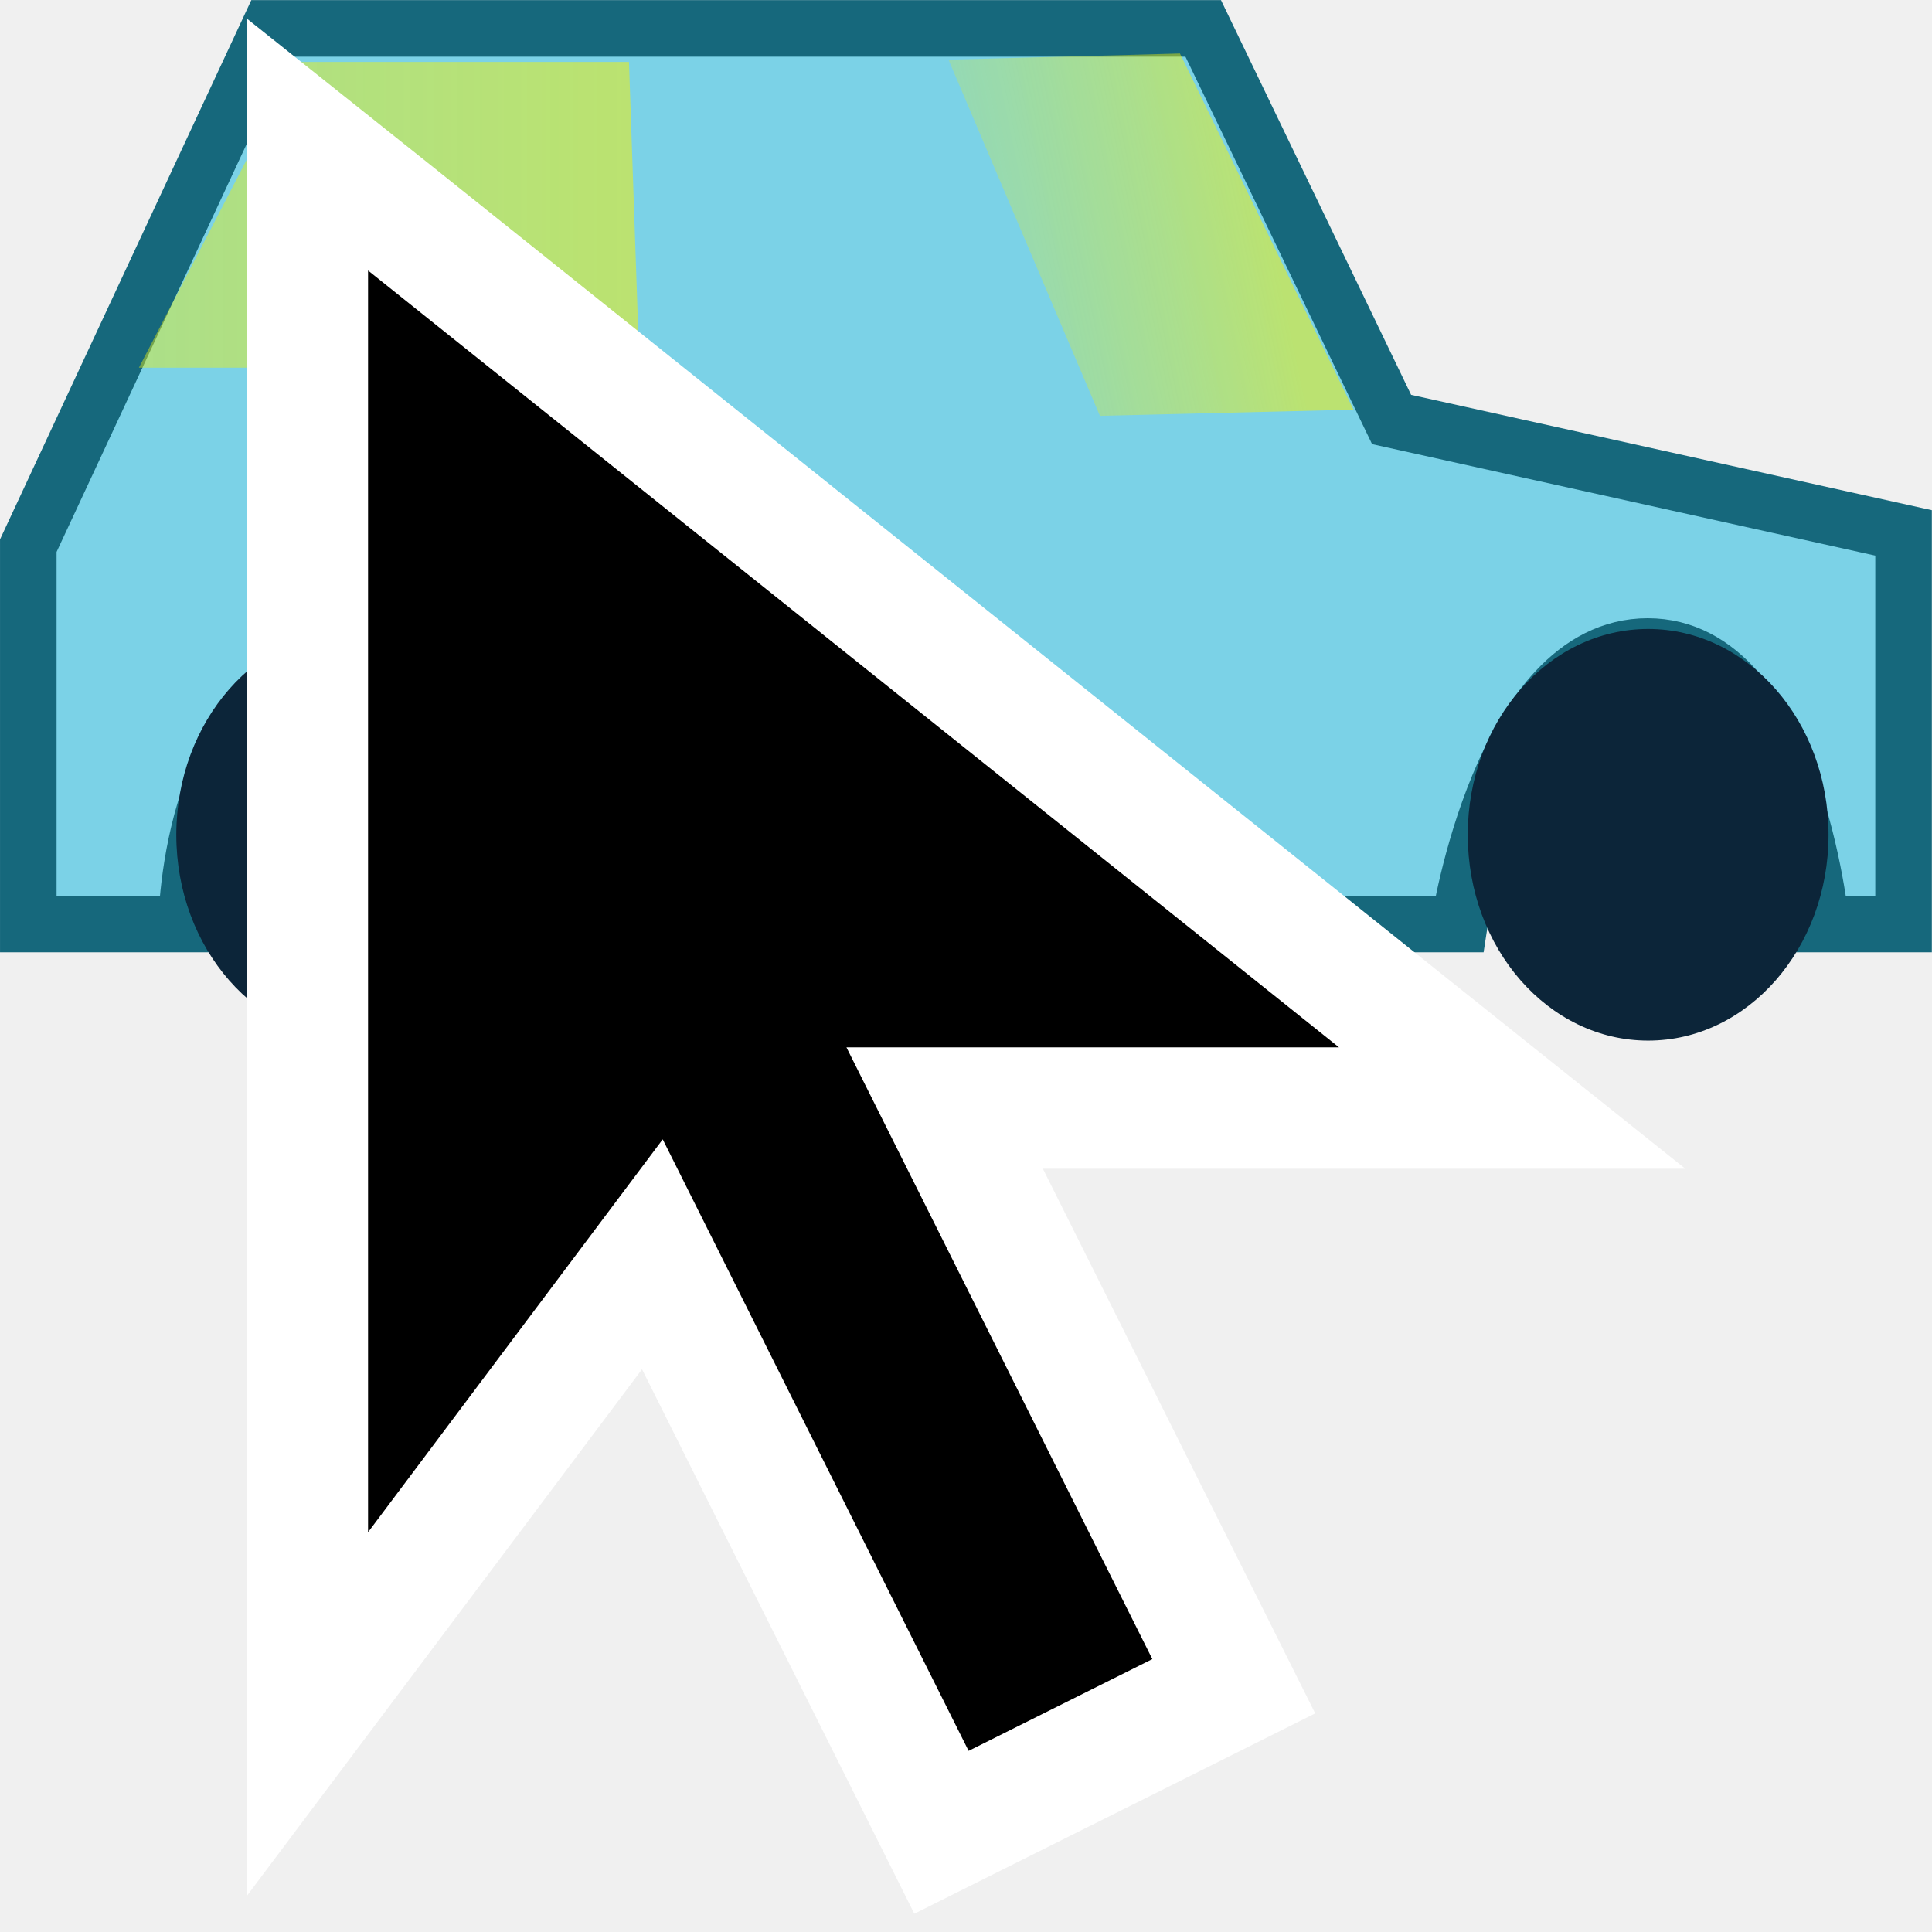
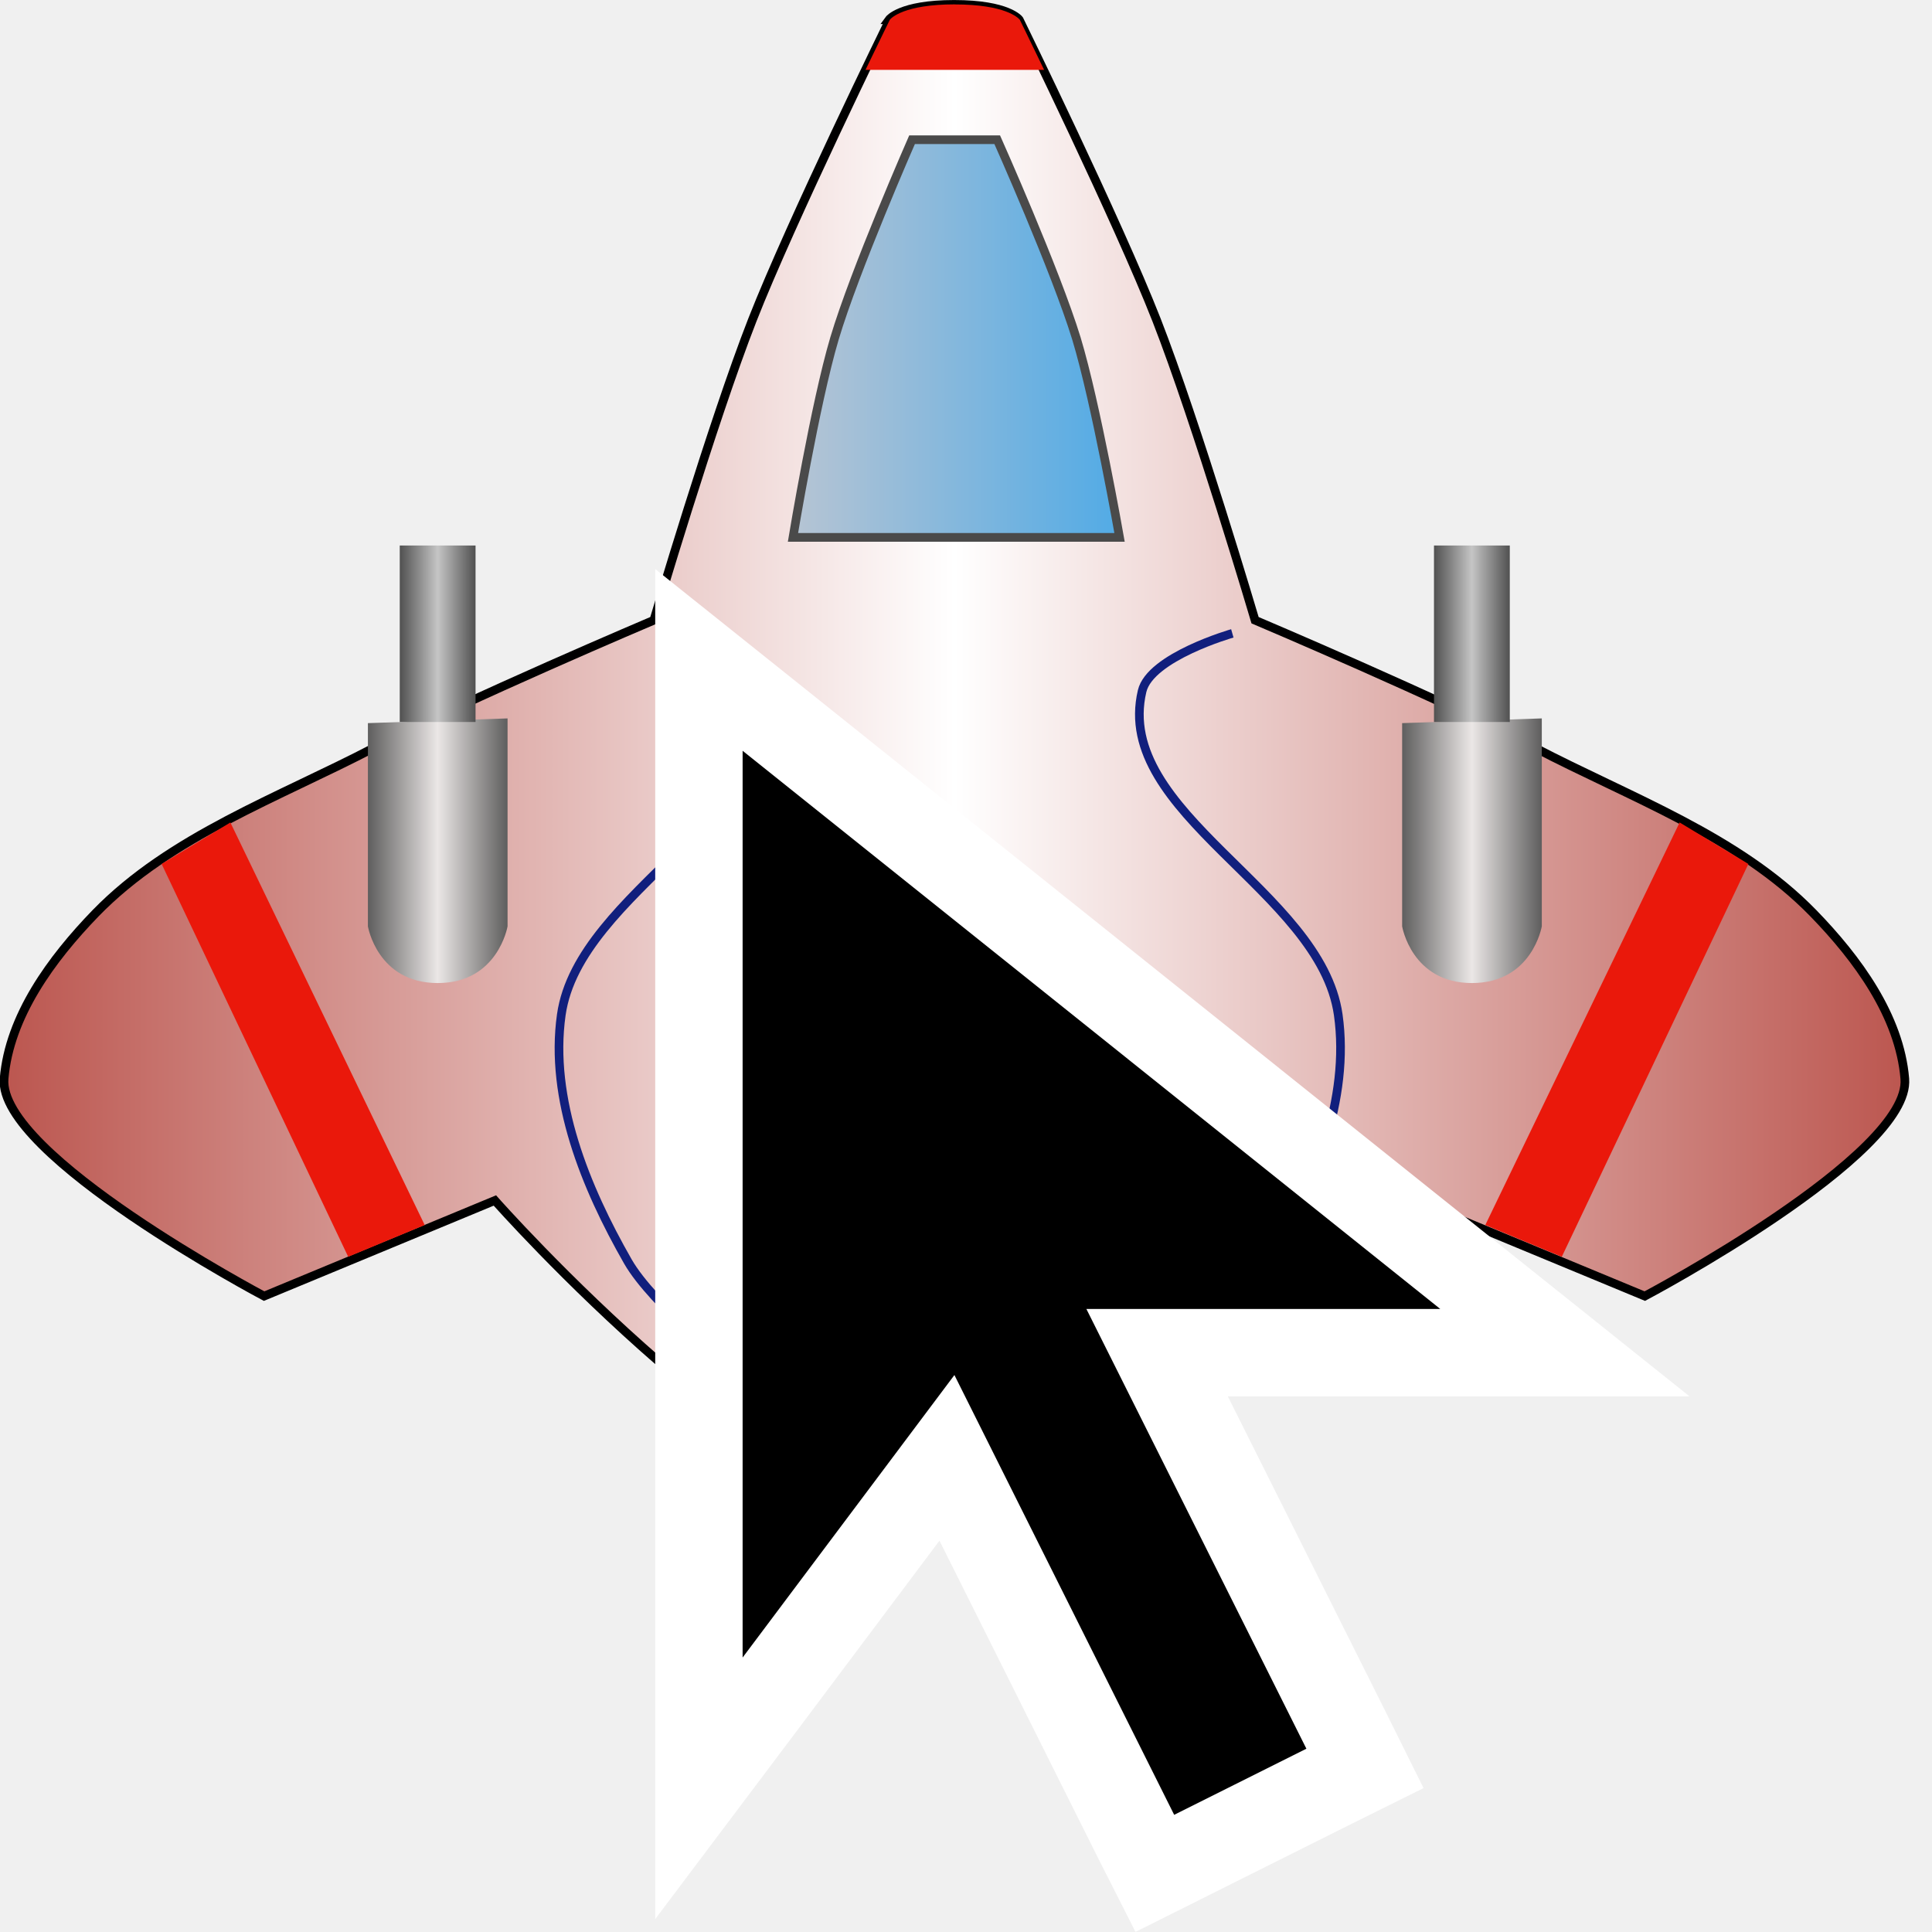
<svg xmlns="http://www.w3.org/2000/svg" xmlns:xlink="http://www.w3.org/1999/xlink" width="32" height="32" viewBox="0 0 8.467 8.467" version="1.1" id="svg1517" xml:space="preserve">
  <defs id="defs1514">
-     <linearGradient id="linearGradient13">
-       <stop style="stop-color:#f7f202;stop-opacity:0.529;" offset="0" id="stop12" />
-       <stop style="stop-color:#eaf00f;stop-opacity:0.429;" offset="1" id="stop13" />
+     <linearGradient xlink:href="#linearGradient38" id="linearGradient178" gradientUnits="userSpaceOnUse" gradientTransform="matrix(0.3066958,0,0,0.3066958,100.1159,194.3422)" x1="93.034" y1="162.212" x2="96.042" y2="162.212" />
+     <linearGradient id="linearGradient38">
+       <stop style="stop-color:#515151;stop-opacity:1;" offset="0" id="stop38" />
+       <stop style="stop-color:#ebe7e6;stop-opacity:1;" offset="0.5" id="stop40" />
+       <stop style="stop-color:#515151;stop-opacity:1;" offset="1" id="stop39" />
    </linearGradient>
-     <linearGradient id="linearGradient10">
-       <stop style="stop-color:#f7f202;stop-opacity:0.974;" offset="0" id="stop10" />
-       <stop style="stop-color:#eaf00f;stop-opacity:0.429;" offset="1" id="stop11" />
+     <linearGradient xlink:href="#linearGradient40" id="linearGradient179" gradientUnits="userSpaceOnUse" gradientTransform="matrix(0.3066958,0,0,0.3066958,100.1159,194.3422)" x1="93.661" y1="157.871" x2="95.415" y2="157.871" />
+     <linearGradient id="linearGradient40">
+       <stop style="stop-color:#3c3c3c;stop-opacity:1;" offset="0" id="stop41" />
+       <stop style="stop-color:#c5c5c5;stop-opacity:1;" offset="0.5" id="stop43" />
+       <stop style="stop-color:#3c3c3c;stop-opacity:1;" offset="1" id="stop42" />
    </linearGradient>
-     <linearGradient xlink:href="#linearGradient13" id="linearGradient9" x1="5.518" y1="1.111" x2="8.129" y2="1.111" gradientUnits="userSpaceOnUse" gradientTransform="translate(-0.01390431,0.09733018)" />
-     <linearGradient xlink:href="#linearGradient10" id="linearGradient11" x1="2.812" y1="1.156" x2="4.031" y2="1.412" gradientUnits="userSpaceOnUse" gradientTransform="translate(0.08342587,0.1390431)" />
+     <linearGradient xlink:href="#linearGradient38" id="linearGradient180" gradientUnits="userSpaceOnUse" gradientTransform="matrix(0.3066958,0,0,0.3066958,100.1159,194.3422)" x1="72.702" y1="162.212" x2="75.71" y2="162.212" />
+     <linearGradient xlink:href="#linearGradient40" id="linearGradient181" gradientUnits="userSpaceOnUse" gradientTransform="matrix(0.3066958,0,0,0.3066958,100.1159,194.3422)" x1="73.329" y1="157.871" x2="75.083" y2="157.871" />
+     <linearGradient xlink:href="#linearGradient1292" id="linearGradient177" gradientUnits="userSpaceOnUse" gradientTransform="matrix(0,0.2819037,-0.2769861,0,141.1905,114.024)" x1="81.152" y1="146.839" x2="87.927" y2="146.839" />
+     <linearGradient id="linearGradient1292">
+       <stop style="stop-color:#b9c5d3;stop-opacity:1;" offset="0" id="stop1291" />
+       <stop style="stop-color:#4faae6;stop-opacity:1;" offset="1" id="stop1292" />
+     </linearGradient>
+     <linearGradient xlink:href="#linearGradient185" id="linearGradient182" gradientUnits="userSpaceOnUse" gradientTransform="matrix(0,0.2819037,-0.2769861,0,141.1905,114.024)" x1="65.683" y1="153.276" x2="103.337" y2="153.276" />
+     <linearGradient id="linearGradient185">
+       <stop style="stop-color:#bb554e;stop-opacity:1;" offset="0" id="stop183" />
+       <stop style="stop-color:#ffffff;stop-opacity:1;" offset="0.5" id="stop184" />
+       <stop style="stop-color:#bb554e;stop-opacity:1;" offset="1" id="stop185" />
+     </linearGradient>
  </defs>
  <g id="layer2">
-     <g id="g11" transform="matrix(-0.9994399,0,0,1.000008,8.464331,-0.2665997)">
-       <path style="fill:#7bd2e7;fill-opacity:1;fill-rule:evenodd;stroke:#16687c;stroke-width:0.248;stroke-linecap:butt;stroke-linejoin:miter;stroke-dasharray:none;stroke-opacity:1" d="M 0.122,4.316 V 2.602 L 2.367,2.105 3.193,0.391 H 7.288 L 8.345,2.658 V 4.316 H 7.651 c 0,0 -0.013,-1.106 -0.743,-1.106 -0.73,0 -0.71,1.106 -0.71,1.106 H 2.07 c 0,0 -0.186,-1.216 -0.826,-1.216 -0.64,0 -0.76,1.216 -0.76,1.216 z" id="path2" />
-       <ellipse style="fill:#0c2539;fill-opacity:1;fill-rule:evenodd;stroke:none;stroke-width:0.404;stroke-linecap:round;stroke-linejoin:round;stroke-opacity:1" id="circle3" cx="1.242" cy="3.925" rx="0.791" ry="0.902" />
-       <ellipse style="fill:#0c2539;fill-opacity:1;fill-rule:evenodd;stroke:none;stroke-width:0.404;stroke-linecap:round;stroke-linejoin:round;stroke-opacity:1" id="ellipse5" cx="6.905" cy="3.925" rx="0.791" ry="0.902" />
-       <path style="fill:url(#linearGradient9);fill-opacity:1;fill-rule:evenodd;stroke:none;stroke-width:0.311px;stroke-linecap:butt;stroke-linejoin:miter;stroke-opacity:1" d="M 5.711,0.538 H 7.165 L 7.86,1.878 H 5.665 Z" id="path7" />
-       <path style="fill:url(#linearGradient11);fill-opacity:0.527;fill-rule:evenodd;stroke:none;stroke-width:0.265px;stroke-linecap:butt;stroke-linejoin:miter;stroke-opacity:1" d="M 2.534,2.062 3.295,0.501 4.31,0.528 3.646,2.089 Z" id="path8" />
+     <g id="g1" transform="matrix(0,-0.7907593,0.7907593,0,-104.8201,80.96921)">
+       <path id="path167" style="fill:url(#linearGradient182);fill-rule:evenodd;stroke:#000000;stroke-width:0.048;stroke-linecap:butt;stroke-linejoin:miter;stroke-dasharray:none;stroke-opacity:1" d="m 102.285,137.487 c 0,0 -1.12,-0.548 -1.664,-0.761 -0.567,-0.222 -1.664,-0.546 -1.664,-0.546 0,0 -0.443,-1.045 -0.705,-1.547 -0.278,-0.532 -0.491,-1.131 -0.919,-1.547 -0.252,-0.244 -0.57,-0.478 -0.917,-0.507 -0.424,-0.035 -1.205,1.441 -1.205,1.441 l 0.53,1.279 c 0,0 -1.79,1.582 -1.79,2.547 2e-5,0.965 1.79,2.547 1.79,2.547 l -0.53,1.279 c 0,0 0.781,1.476 1.205,1.441 0.347,-0.029 0.665,-0.262 0.917,-0.507 0.428,-0.416 0.641,-1.015 0.919,-1.547 0.262,-0.502 0.705,-1.547 0.705,-1.547 0,0 1.096,-0.324 1.664,-0.546 0.544,-0.213 1.664,-0.761 1.664,-0.761 0,0 0.085,-0.06 0.085,-0.361 0,-0.3 -0.085,-0.361 -0.085,-0.361 z" />
+       <g id="g172" transform="matrix(0,0.9191636,-0.9031297,0,304.1126,143.2697)">
+         <g id="g169" transform="translate(-131.8913,-15.51663)">
+           <path style="fill:url(#linearGradient178);fill-rule:evenodd;stroke:none;stroke-width:0.132;stroke-linecap:butt;stroke-linejoin:miter;stroke-dasharray:none;stroke-opacity:1" d="m 128.69,243.309 v 1.247 c 0,0 0.057,0.348 0.421,0.348 0.363,0 0.421,-0.348 0.421,-0.348 v -1.276 z" id="path168" />
+           <path style="fill:url(#linearGradient179);fill-rule:evenodd;stroke:none;stroke-width:0.132;stroke-linecap:butt;stroke-linejoin:miter;stroke-dasharray:none;stroke-opacity:1" d="m 128.882,243.302 v -1.083 h 0.457 v 1.083 z" id="path169" />
+         </g>
+         <g id="g171" transform="translate(-131.8913,-15.51663)">
+           <path style="fill:url(#linearGradient180);fill-rule:evenodd;stroke:none;stroke-width:0.081px;stroke-linecap:butt;stroke-linejoin:miter;stroke-opacity:1" d="m 122.454,243.309 v 1.247 c 0,0 0.057,0.348 0.421,0.348 0.363,0 0.421,-0.348 0.421,-0.348 v -1.276 z" id="path170" />
+           <path style="fill:url(#linearGradient181);fill-rule:evenodd;stroke:none;stroke-width:0.081px;stroke-linecap:butt;stroke-linejoin:miter;stroke-opacity:1" d="m 122.646,243.302 v -1.083 h 0.457 v 1.083 z" id="path171" />
+         </g>
+       </g>
+       <path style="fill:url(#linearGradient177);fill-rule:evenodd;stroke:#4a4a4a;stroke-width:0.048;stroke-linecap:butt;stroke-linejoin:miter;stroke-dasharray:none;stroke-opacity:1" d="m 101.62,137.611 c 0,0 -0.725,-0.318 -1.102,-0.43 -0.36,-0.107 -1.102,-0.23 -1.102,-0.23 v 1.81 c 0,0 0.742,-0.13 1.102,-0.239 0.378,-0.116 1.102,-0.439 1.102,-0.439 z" id="path172" />
+       <path style="fill:none;fill-rule:evenodd;stroke:#111f7d;stroke-width:0.048;stroke-linecap:butt;stroke-linejoin:miter;stroke-dasharray:none;stroke-opacity:1" d="m 98.884,136.254 c 0,0 -0.13,0.455 -0.32,0.5 -0.678,0.16 -1.105,-0.989 -1.794,-1.087 -0.467,-0.066 -0.956,0.134 -1.367,0.369 -0.241,0.138 -0.598,0.587 -0.598,0.587" id="path173" />
+       <path style="fill:none;fill-rule:evenodd;stroke:#111f7d;stroke-width:0.048;stroke-linecap:butt;stroke-linejoin:miter;stroke-dasharray:none;stroke-opacity:1" d="m 98.884,139.386 c 0,0 -0.13,-0.455 -0.32,-0.5 -0.678,-0.16 -1.105,0.989 -1.794,1.087 -0.467,0.066 -0.956,-0.134 -1.367,-0.369 -0.241,-0.138 -0.598,-0.587 -0.598,-0.587" id="path174" />
+       <path id="path175" style="fill:#ea180b;fill-opacity:1;fill-rule:evenodd;stroke:none;stroke-width:0.343px;stroke-linecap:butt;stroke-linejoin:miter;stroke-opacity:1" d="m 102.37,137.848 c 0,-0.282 -0.076,-0.353 -0.085,-0.36 0,0 -0.11,-0.054 -0.278,-0.135 v 0.99 c 0.168,-0.081 0.278,-0.135 0.278,-0.135 l 6.7e-4,-6.8e-4 c 0.009,-0.008 0.084,-0.078 0.084,-0.36 z" />
+       <path style="fill:#ea180b;fill-opacity:1;fill-rule:evenodd;stroke:none;stroke-width:0.343px;stroke-linecap:butt;stroke-linejoin:miter;stroke-opacity:1" d="m 95.605,140.788 2.231,1.077 -0.23,0.381 -2.177,-1.034 z" id="path176" />
+       <path style="fill:#ea180b;fill-opacity:1;fill-rule:evenodd;stroke:none;stroke-width:0.343px;stroke-linecap:butt;stroke-linejoin:miter;stroke-opacity:1" d="m 95.605,134.91 2.231,-1.077 -0.23,-0.381 -2.177,1.034 z" id="path177" />
    </g>
-     <path d="m 1.347,1.093 v 5.578e-4 0 5.755 0.664 L 1.746,6.981 2.859,5.497 4.027,7.832 4.126,8.03 4.324,7.931 5.209,7.489 5.407,7.39 5.308,7.192 4.14,4.856 H 5.996 6.627 L 6.134,4.462 1.707,0.92 1.347,0.633 Z" fill="#000000" stroke="#ffffff" id="path1-1" style="stroke-width:0.532;stroke-dasharray:none" />
+     <path d="m 3.063,3.223 v 4.01e-4 0 4.137 0.477 L 3.35,7.456 4.15,6.389 4.989,8.068 5.061,8.21 5.203,8.139 5.839,7.821 5.982,7.75 5.911,7.607 5.071,5.928 H 6.405 6.858 L 6.504,5.645 3.322,3.099 3.063,2.892 Z" fill="#000000" stroke="#ffffff" id="path1-1" style="stroke-width:0.383;stroke-dasharray:none" />
  </g>
</svg>
